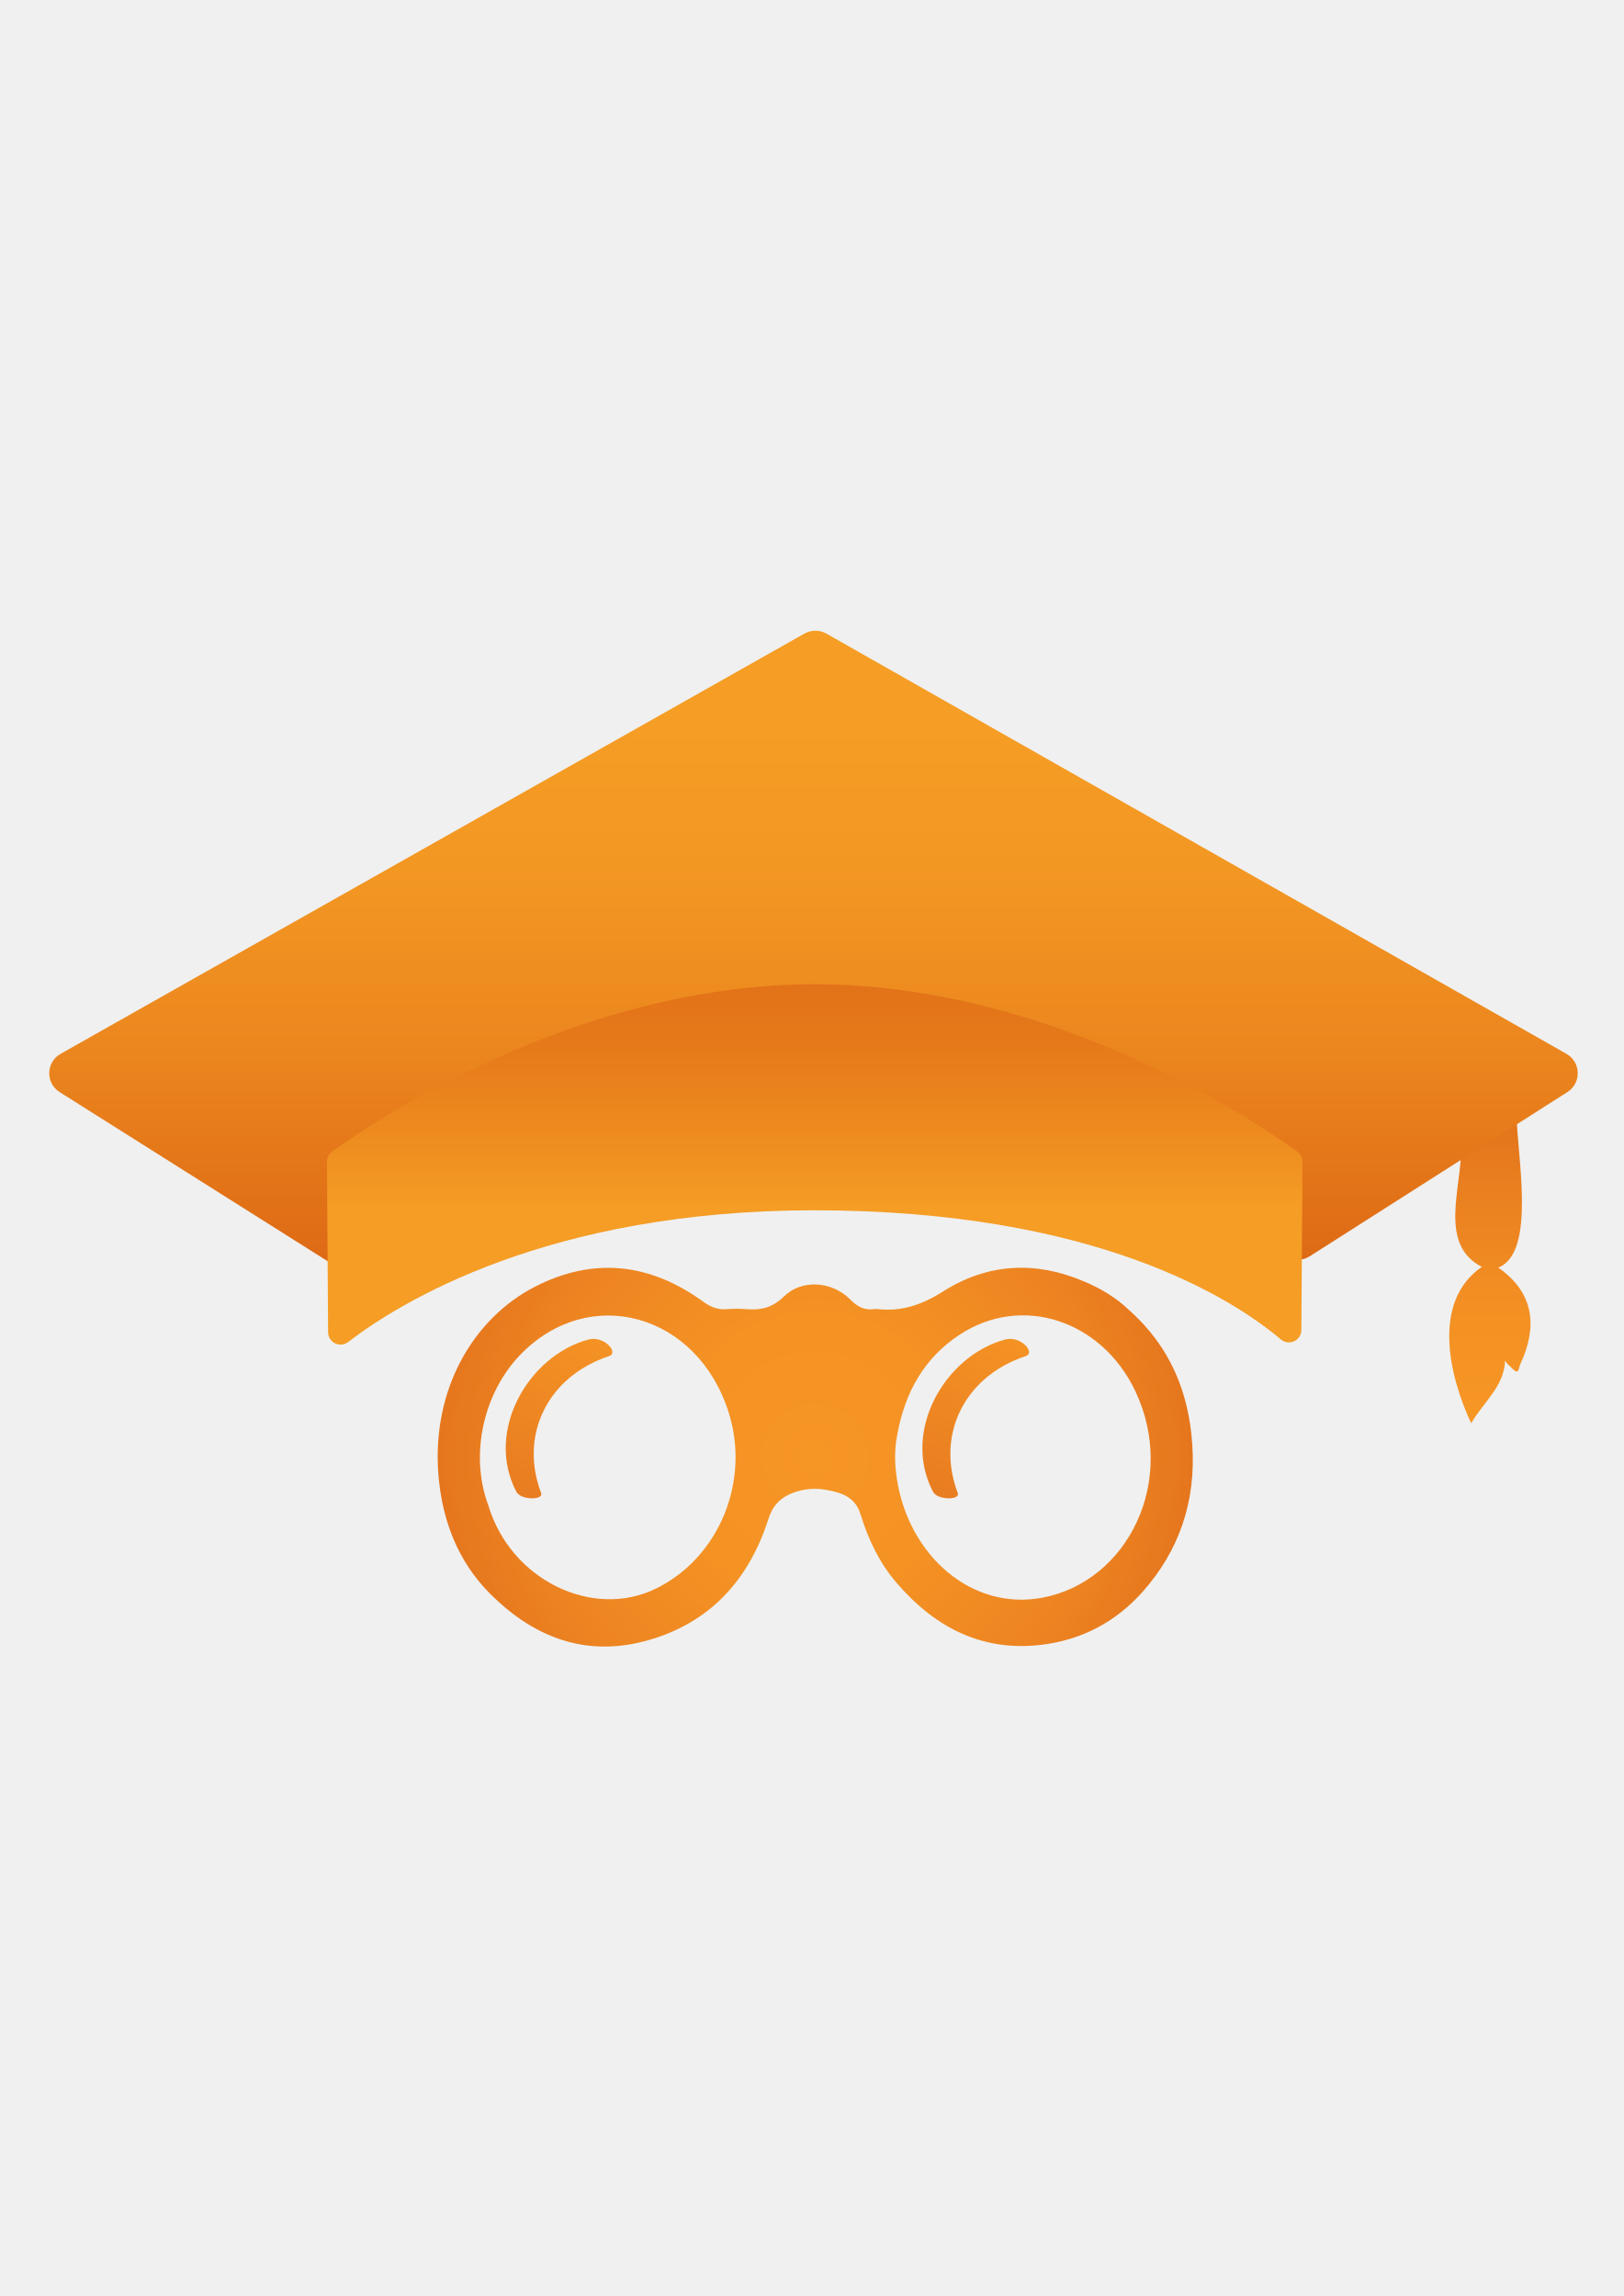
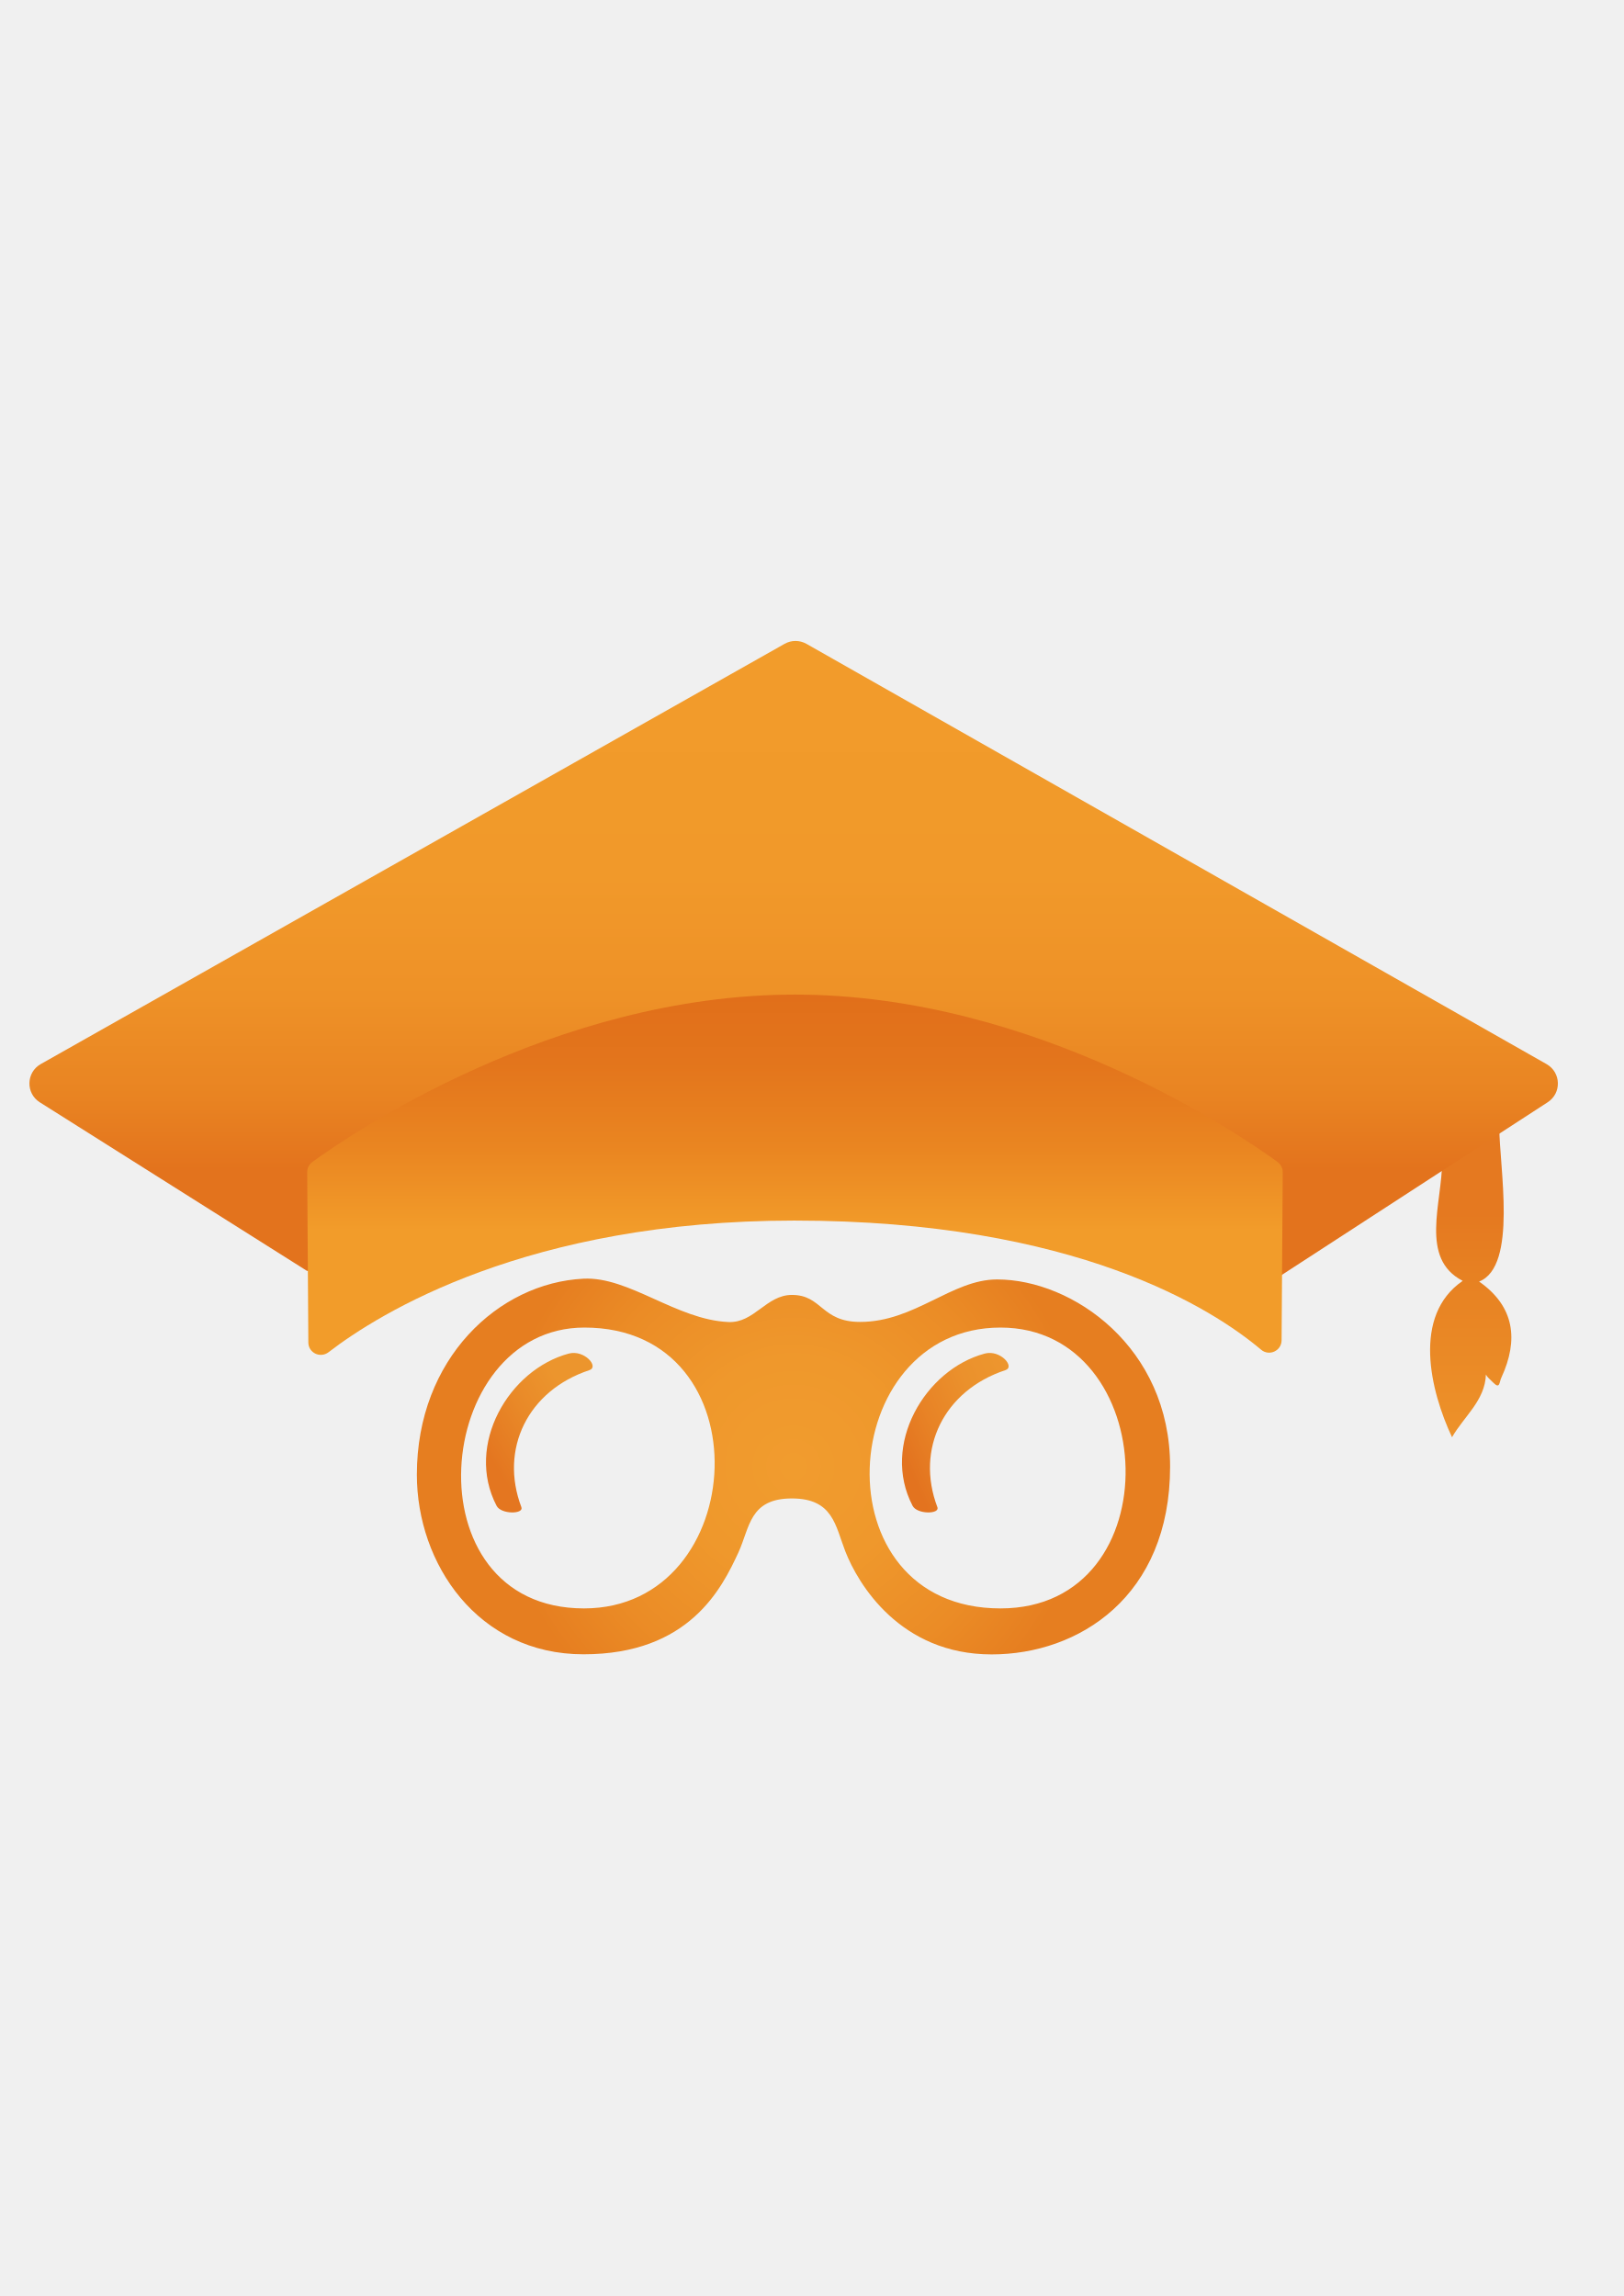
<svg xmlns="http://www.w3.org/2000/svg" version="1.1" x="0px" y="0px" width="595.28px" height="841.89px" viewBox="147 270 300 300" style="enable-background:new 0 0 595.28 841.89;" xml:space="preserve">
  <style type="text/css">
	.st0{fill:none;stroke:#000000;stroke-miterlimit:10;}
- 	.st1{clip-path:url(#SVGID_10_);fill:none;stroke:#000000;stroke-miterlimit:10;}
- 	.st2{clip-path:url(#SVGID_12_);fill:none;stroke:#000000;stroke-miterlimit:10;}
- 	.st3{clip-path:url(#SVGID_14_);fill:none;stroke:#000000;stroke-miterlimit:10;}
- 	.st4{clip-path:url(#SVGID_16_);fill:none;stroke:#000000;stroke-miterlimit:10;}
- 	.st5{fill:none;stroke:#EE851E;stroke-linejoin:round;stroke-miterlimit:10;}
- 	.st6{clip-path:url(#SVGID_26_);fill:none;stroke:#EE851E;stroke-linejoin:round;stroke-miterlimit:10;}
- 	.st7{clip-path:url(#SVGID_28_);fill:none;stroke:#EE851E;stroke-linejoin:round;stroke-miterlimit:10;}
- 	.st8{fill:none;stroke:#79C8DC;stroke-miterlimit:10;}
- 	.st9{fill:#7CCFE3;stroke:#79C8DC;stroke-miterlimit:10;}
- 	.st10{clip-path:url(#SVGID_30_);fill:none;stroke:#EE851E;stroke-linejoin:round;stroke-miterlimit:10;}
- 	.st11{clip-path:url(#SVGID_32_);fill:none;stroke:#EE851E;stroke-linejoin:round;stroke-miterlimit:10;}
- 	.st12{clip-path:url(#SVGID_34_);fill:none;stroke:#EE851E;stroke-linejoin:round;stroke-miterlimit:10;}
- 	.st13{clip-path:url(#SVGID_36_);fill:none;stroke:#EE851E;stroke-linejoin:round;stroke-miterlimit:10;}
- 	.st14{fill:#FFFFFF;stroke:#EE851E;stroke-miterlimit:10;}
- 	.st15{fill:#EE851E;}
- 	.st16{fill:#ED8523;}
- 	.st17{stroke:#EE851E;stroke-miterlimit:10;}
- 	.st18{fill:none;stroke:#79C8DC;stroke-linejoin:round;stroke-miterlimit:10;}
- 	.st19{fill:none;stroke:#79C8DC;stroke-width:0;stroke-linecap:round;stroke-linejoin:round;}
- 	.st20{fill:#79C8DC;}
- 	.st21{fill:none;stroke:#ED8523;stroke-width:5;stroke-miterlimit:10;}
- 	.st22{clip-path:url(#SVGID_38_);fill:#FA9D1D;stroke:#FA9D1D;stroke-linecap:round;stroke-linejoin:round;stroke-miterlimit:10;}
- 	.st23{clip-path:url(#SVGID_40_);fill:#FA9D1D;stroke:#FA9D1D;stroke-linecap:round;stroke-linejoin:round;stroke-miterlimit:10;}
- 	.st24{fill:#FA9D1D;}
- 	.st25{fill:#FA9D1D;stroke:#FA9D1D;stroke-width:6;stroke-linecap:round;stroke-linejoin:round;stroke-miterlimit:10;}
- 	.st26{clip-path:url(#SVGID_42_);fill:#86CBDD;stroke:#79C8DC;stroke-miterlimit:10;}
- 	.st27{clip-path:url(#SVGID_44_);fill:#86CBDD;stroke:#79C8DC;stroke-miterlimit:10;}
- 	.st28{clip-path:url(#SVGID_46_);fill:#F59D25;stroke:#FA9D1D;stroke-linecap:round;stroke-linejoin:round;stroke-miterlimit:10;}
- 	.st29{clip-path:url(#SVGID_48_);fill:#F59D25;stroke:#FA9D1D;stroke-linecap:round;stroke-linejoin:round;stroke-miterlimit:10;}
- 	.st30{clip-path:url(#SVGID_50_);}
- 	.st31{fill:#FFFFFF;}
- 	.st32{clip-path:url(#SVGID_52_);}
- 	.st33{clip-path:url(#SVGID_54_);fill:#86CBDD;stroke:#79C8DC;stroke-miterlimit:10;}
- 	.st34{clip-path:url(#SVGID_56_);fill:#86CBDD;stroke:#79C8DC;stroke-miterlimit:10;}
- 	.st35{clip-path:url(#SVGID_58_);fill:#FFFFFF;stroke:#79C8DC;stroke-miterlimit:10;}
- 	.st36{clip-path:url(#SVGID_60_);fill:#FFFFFF;stroke:#79C8DC;stroke-miterlimit:10;}
- 	.st37{clip-path:url(#SVGID_62_);fill:#F59D25;stroke:#FA9D1D;stroke-linecap:round;stroke-linejoin:round;stroke-miterlimit:10;}
- 	.st38{clip-path:url(#SVGID_64_);fill:#F59D25;stroke:#FA9D1D;stroke-linecap:round;stroke-linejoin:round;stroke-miterlimit:10;}
- 	.st39{clip-path:url(#SVGID_66_);}
- 	.st40{clip-path:url(#SVGID_68_);}
- 	.st41{clip-path:url(#SVGID_70_);fill:#F59D25;stroke:#FA9D1D;stroke-linecap:round;stroke-linejoin:round;stroke-miterlimit:10;}
- 	.st42{clip-path:url(#SVGID_72_);fill:#F59D25;stroke:#FA9D1D;stroke-linecap:round;stroke-linejoin:round;stroke-miterlimit:10;}
- 	.st43{clip-path:url(#SVGID_74_);}
- 	.st44{clip-path:url(#SVGID_76_);}
- 	.st45{clip-path:url(#SVGID_78_);fill:#86CBDD;stroke:#79C8DC;stroke-miterlimit:10;}
- 	.st46{clip-path:url(#SVGID_80_);fill:#86CBDD;stroke:#79C8DC;stroke-miterlimit:10;}
- 	.st47{clip-path:url(#SVGID_82_);fill:#FFFFFF;stroke:#79C8DC;stroke-miterlimit:10;}
- 	.st48{clip-path:url(#SVGID_84_);fill:#FFFFFF;stroke:#79C8DC;stroke-miterlimit:10;}
- 	.st49{clip-path:url(#SVGID_86_);fill:#F59D25;stroke:#FA9D1D;stroke-linecap:round;stroke-linejoin:round;stroke-miterlimit:10;}
- 	.st50{clip-path:url(#SVGID_88_);fill:#F59D25;stroke:#FA9D1D;stroke-linecap:round;stroke-linejoin:round;stroke-miterlimit:10;}
- 	.st51{fill:#FFFFFF;stroke:#79C8DC;stroke-miterlimit:10;}
- 	.st52{clip-path:url(#SVGID_90_);}
- 	.st53{clip-path:url(#SVGID_92_);}
- 	.st54{clip-path:url(#SVGID_94_);fill:#F59D25;stroke:#FA9D1D;stroke-linecap:round;stroke-linejoin:round;stroke-miterlimit:10;}
- 	.st55{clip-path:url(#SVGID_96_);fill:#F59D25;stroke:#FA9D1D;stroke-linecap:round;stroke-linejoin:round;stroke-miterlimit:10;}
- 	.st56{clip-path:url(#SVGID_98_);}
- 	.st57{clip-path:url(#SVGID_100_);}
- 	.st58{fill:url(#SVGID_101_);}
- 	.st59{fill:url(#SVGID_102_);}
- 	.st60{clip-path:url(#SVGID_104_);fill:url(#SVGID_105_);}
- 	.st61{clip-path:url(#SVGID_107_);fill:url(#SVGID_108_);}
- 	.st62{clip-path:url(#SVGID_110_);fill:url(#SVGID_111_);}
- 	.st63{clip-path:url(#SVGID_110_);fill:url(#SVGID_112_);}
- 	.st64{clip-path:url(#SVGID_114_);fill:url(#SVGID_115_);}
- 	.st65{clip-path:url(#SVGID_114_);fill:url(#SVGID_116_);}
- 	.st66{fill:url(#SVGID_117_);}
- 	.st67{fill:url(#SVGID_118_);stroke:#FFFFFF;stroke-miterlimit:10;}
- 	.st68{fill:url(#SVGID_119_);}
- 	.st69{fill:url(#SVGID_120_);stroke:#FFFFFF;stroke-miterlimit:10;}
- 	.st70{fill:url(#SVGID_121_);}
- 	.st71{fill:url(#SVGID_122_);}
- 	.st72{clip-path:url(#SVGID_124_);fill:url(#SVGID_125_);}
- 	.st73{clip-path:url(#SVGID_127_);fill:url(#SVGID_128_);}
- 	.st74{clip-path:url(#SVGID_130_);fill:url(#SVGID_131_);}
- 	.st75{clip-path:url(#SVGID_130_);fill:url(#SVGID_132_);}
- 	.st76{clip-path:url(#SVGID_134_);fill:url(#SVGID_135_);}
- 	.st77{clip-path:url(#SVGID_134_);fill:url(#SVGID_136_);}
- 	.st78{fill:url(#SVGID_137_);}
- 	.st79{fill:url(#SVGID_138_);stroke:#FFFFFF;stroke-miterlimit:10;}
- 	.st80{fill:url(#SVGID_139_);}
- 	.st81{fill:url(#SVGID_140_);stroke:#FFFFFF;stroke-miterlimit:10;}
- 	.st82{fill:url(#SVGID_141_);}
- 	.st83{fill:url(#SVGID_142_);}
- 	.st84{fill:url(#SVGID_143_);}
- 	.st85{fill:url(#SVGID_144_);}
- 	.st86{clip-path:url(#SVGID_146_);fill:url(#SVGID_147_);}
- 	.st87{clip-path:url(#SVGID_149_);fill:url(#SVGID_150_);}
- 	.st88{clip-path:url(#SVGID_152_);fill:url(#SVGID_153_);}
- 	.st89{clip-path:url(#SVGID_152_);fill:url(#SVGID_154_);}
- 	.st90{clip-path:url(#SVGID_156_);fill:url(#SVGID_157_);}
- 	.st91{clip-path:url(#SVGID_156_);fill:url(#SVGID_158_);}
- 	.st92{fill:url(#SVGID_159_);}
- 	.st93{fill:url(#SVGID_160_);}
- 	.st94{fill:url(#SVGID_161_);}
- 	.st95{fill:url(#SVGID_162_);}
- 	.st96{clip-path:url(#SVGID_164_);fill:url(#SVGID_165_);}
- 	.st97{clip-path:url(#SVGID_167_);fill:url(#SVGID_168_);}
- 	.st98{clip-path:url(#SVGID_170_);fill:url(#SVGID_171_);}
- 	.st99{clip-path:url(#SVGID_170_);fill:url(#SVGID_172_);}
- 	.st100{clip-path:url(#SVGID_174_);fill:url(#SVGID_175_);}
- 	.st101{clip-path:url(#SVGID_174_);fill:url(#SVGID_176_);}
- 	.st102{fill:url(#SVGID_177_);}
- 	.st103{fill:url(#SVGID_178_);}
- 	.st104{clip-path:url(#SVGID_180_);fill:url(#SVGID_181_);}
- 	.st105{clip-path:url(#SVGID_183_);fill:url(#SVGID_184_);}
- 	.st106{fill:#F4952B;}
- 	.st107{clip-path:url(#SVGID_186_);fill:url(#SVGID_187_);}
- 	.st108{clip-path:url(#SVGID_186_);fill:url(#SVGID_188_);}
- 	.st109{clip-path:url(#SVGID_190_);fill:url(#SVGID_191_);}
- 	.st110{clip-path:url(#SVGID_190_);fill:url(#SVGID_192_);}
- 	.st111{fill:url(#SVGID_193_);}
- 	.st112{fill:url(#SVGID_194_);}
- 	.st113{clip-path:url(#SVGID_196_);fill:url(#SVGID_197_);}
- 	.st114{clip-path:url(#SVGID_199_);fill:url(#SVGID_200_);}
- 	.st115{clip-path:url(#SVGID_202_);fill:url(#SVGID_203_);}
- 	.st116{clip-path:url(#SVGID_202_);fill:url(#SVGID_204_);}
- 	.st117{clip-path:url(#SVGID_206_);fill:url(#SVGID_207_);}
- 	.st118{clip-path:url(#SVGID_206_);fill:url(#SVGID_208_);}
- 	.st119{fill:url(#SVGID_209_);}
- 	.st120{fill:url(#SVGID_210_);}
- 	.st121{clip-path:url(#SVGID_212_);fill:url(#SVGID_213_);}
- 	.st122{clip-path:url(#SVGID_215_);fill:url(#SVGID_216_);}
- 	.st123{clip-path:url(#SVGID_218_);fill:url(#SVGID_219_);}
- 	.st124{clip-path:url(#SVGID_218_);fill:url(#SVGID_220_);}
- 	.st125{clip-path:url(#SVGID_222_);fill:url(#SVGID_223_);}
- 	.st126{clip-path:url(#SVGID_222_);fill:url(#SVGID_224_);}
- 	.st127{fill:url(#SVGID_225_);}
- 	.st128{fill:url(#SVGID_226_);}
- 	.st129{clip-path:url(#SVGID_228_);fill:url(#SVGID_229_);}
- 	.st130{clip-path:url(#SVGID_231_);fill:url(#SVGID_232_);}
- 	.st131{clip-path:url(#SVGID_234_);fill:url(#SVGID_235_);}
- 	.st132{clip-path:url(#SVGID_234_);fill:url(#SVGID_236_);}
- 	.st133{clip-path:url(#SVGID_238_);fill:url(#SVGID_239_);}
- 	.st134{clip-path:url(#SVGID_238_);fill:url(#SVGID_240_);}
- 	.st135{fill:url(#SVGID_241_);}
- 	.st136{fill:url(#SVGID_242_);}
- 	.st137{fill:url(#SVGID_243_);}
- 	.st138{fill:url(#SVGID_244_);}
- 	.st139{clip-path:url(#SVGID_246_);fill:url(#SVGID_247_);}
- 	.st140{clip-path:url(#SVGID_249_);fill:url(#SVGID_250_);}
- 	.st141{clip-path:url(#SVGID_252_);fill:url(#SVGID_253_);}
- 	.st142{clip-path:url(#SVGID_252_);fill:url(#SVGID_254_);}
- 	.st143{clip-path:url(#SVGID_256_);fill:url(#SVGID_257_);}
- 	.st144{clip-path:url(#SVGID_256_);fill:url(#SVGID_258_);}
- 	.st145{fill:url(#SVGID_259_);}
- 	.st146{fill:url(#SVGID_260_);}
- 	.st147{fill:url(#SVGID_261_);}
- 	.st148{fill:url(#SVGID_262_);}
- 	.st149{fill:url(#SVGID_263_);}
- 	.st150{clip-path:url(#SVGID_265_);fill:url(#SVGID_266_);}
- 	.st151{clip-path:url(#SVGID_268_);fill:url(#SVGID_269_);}
- 	.st152{fill:url(#SVGID_270_);}
+ 	.st1{clip-path:url(#SVGID_2_);fill:url(#SVGID_3_);}
+ 	.st2{clip-path:url(#SVGID_5_);fill:url(#SVGID_6_);}
+ 	.st3{clip-path:url(#SVGID_8_);fill:url(#SVGID_9_);}
+ 	.st4{clip-path:url(#SVGID_11_);fill:url(#SVGID_12_);}
+ 	.st5{clip-path:url(#SVGID_14_);fill:url(#SVGID_15_);}
+ 	.st6{clip-path:url(#SVGID_17_);fill:url(#SVGID_18_);}
+ 	.st7{stroke:#000000;stroke-miterlimit:10;}
+ 	.st8{clip-path:url(#SVGID_20_);fill:url(#SVGID_21_);}
+ 	.st9{clip-path:url(#SVGID_23_);fill:url(#SVGID_24_);}
+ 	.st10{fill:url(#SVGID_25_);}
+ 	.st11{fill:url(#SVGID_26_);}
+ 	.st12{fill:url(#SVGID_27_);}
+ 	.st13{fill:url(#SVGID_28_);}
+ 	.st14{fill:url(#SVGID_29_);}
+ 	.st15{fill:url(#SVGID_30_);}
+ 	.st16{clip-path:url(#SVGID_32_);fill:url(#SVGID_33_);}
+ 	.st17{clip-path:url(#SVGID_35_);fill:url(#SVGID_36_);}
+ 	.st18{fill:url(#SVGID_37_);}
+ 	.st19{clip-path:url(#SVGID_39_);fill:url(#SVGID_40_);}
+ 	.st20{clip-path:url(#SVGID_42_);fill:url(#SVGID_43_);}
+ 	.st21{fill:url(#SVGID_44_);}
+ 	.st22{fill:url(#SVGID_45_);}
+ 	.st23{fill:url(#SVGID_46_);}
+ 	.st24{fill:url(#SVGID_47_);}
+ 	.st25{clip-path:url(#SVGID_49_);fill:url(#SVGID_50_);}
+ 	.st26{clip-path:url(#SVGID_52_);fill:url(#SVGID_53_);}
+ 	.st27{fill:url(#SVGID_54_);}
+ 	.st28{clip-path:url(#SVGID_56_);fill:url(#SVGID_57_);}
+ 	.st29{clip-path:url(#SVGID_59_);fill:url(#SVGID_60_);}
+ 	.st30{fill:url(#SVGID_61_);}
</style>
  <g id="Calque_1">
</g>
  <g id="Calque_5">
</g>
  <g id="Calque_4">
</g>
  <g id="Calque_2">
</g>
  <g id="Calque_3">
</g>
  <g id="Calque_6">
</g>
  <g id="Calque_7">
</g>
  <g id="Calque_8">
-     <linearGradient id="SVGID_2_" gradientUnits="userSpaceOnUse" x1="422.278" y1="468.123" x2="422.278" y2="418.372">
-       <stop offset="0" style="stop-color:#F69625" />
-       <stop offset="0.373" style="stop-color:#F39023" />
-       <stop offset="0.834" style="stop-color:#E97F1F" />
-       <stop offset="1" style="stop-color:#E4771C" />
-     </linearGradient>
-     <path style="fill:url(#SVGID_2_);" d="M417.1,419.59c3.47-1.92,6.88-3.97,10.09-6.21c0,7.59,3.8,25.91-3.37,28.72   c6.57,4.59,7.33,10.78,4.12,17.74c-0.4,0.79-0.24,2.19-1.45,0.99c-0.91-0.92-1.07-0.95-1.41-1.54c-0.16,4.8-4.1,7.78-6.26,11.58   c-4.02-8.57-7.41-22.47,1.97-28.9c-8.02-4.13-3.8-14.34-3.8-22.13C416.99,419.58,417.1,419.59,417.1,419.59z" />
-     <linearGradient id="SVGID_4_" gradientUnits="userSpaceOnUse" x1="254.905" y1="454.725" x2="241.567" y2="483.108">
-       <stop offset="0" style="stop-color:#F49224" />
-       <stop offset="0.975" style="stop-color:#E97D21" />
-       <stop offset="1" style="stop-color:#E87D21" />
-     </linearGradient>
-     <path style="fill:url(#SVGID_4_);" d="M242.4,483.52c-5.87-11.26,2.28-25.17,13.33-28.13c2.88-0.77,5.67,2.45,3.82,3.06   c-11.39,3.77-16.64,14.58-12.57,25.32C247.49,485.08,243.24,485.12,242.4,483.52z" />
-     <linearGradient id="SVGID_6_" gradientUnits="userSpaceOnUse" x1="331.88" y1="454.725" x2="318.541" y2="483.108">
-       <stop offset="0" style="stop-color:#F49224" />
-       <stop offset="0.975" style="stop-color:#E97D21" />
-       <stop offset="1" style="stop-color:#E87D21" />
-     </linearGradient>
-     <path style="fill:url(#SVGID_6_);" d="M319.38,483.52c-5.87-11.26,2.28-25.17,13.33-28.13c2.88-0.77,5.67,2.45,3.82,3.06   c-11.39,3.77-16.64,14.58-12.57,25.32C324.47,485.08,320.22,485.12,319.38,483.52z" />
-     <linearGradient id="SVGID_8_" gradientUnits="userSpaceOnUse" x1="297.298" y1="342.351" x2="297.298" y2="441.438">
-       <stop offset="0" style="stop-color:#F59D25" />
-       <stop offset="0.264" style="stop-color:#F39723" />
-       <stop offset="0.605" style="stop-color:#EB861E" />
-       <stop offset="0.986" style="stop-color:#DE6A15" />
-       <stop offset="1" style="stop-color:#DE6915" />
-     </linearGradient>
-     <path style="fill:url(#SVGID_8_);" d="M295.61,324.95L158.19,402.6c-2.71,1.53-2.81,5.41-0.17,7.07l49.33,31.13   c1.28,0.81,2.9,0.85,4.22,0.1l84.39-47.63c1.25-0.7,2.77-0.71,4.02-0.02l84.78,46.9c1.32,0.73,2.93,0.68,4.21-0.13l47.63-30.36   c2.62-1.67,2.52-5.52-0.18-7.06l-136.74-77.66C298.41,324.24,296.87,324.24,295.61,324.95z" />
-     <radialGradient id="SVGID_10_" cx="297.64" cy="477.115" r="81.304" gradientUnits="userSpaceOnUse">
-       <stop offset="0" style="stop-color:#F69625" />
-       <stop offset="0.321" style="stop-color:#F49224" />
-       <stop offset="0.646" style="stop-color:#ED8421" />
-       <stop offset="0.972" style="stop-color:#E16E1B" />
-       <stop offset="1" style="stop-color:#E06C1A" />
-     </radialGradient>
-     <path style="fill:url(#SVGID_10_);" d="M355.82,450.14c7.13,6.42,10.81,14.63,11.47,24.67c0.71,10.66-2.53,19.68-9.1,27.11   c-5.05,5.72-11.38,8.95-18.57,9.86c-10.75,1.36-19.62-2.85-27.02-11.49c-3.12-3.64-5.16-7.91-6.62-12.64c-1-3.26-3.7-4-6.29-4.47   c-2.01-0.37-4.11-0.23-6.1,0.51c-2.17,0.81-3.74,2.15-4.59,4.8c-3.59,11.17-10.43,18.56-20.68,21.99   c-11.79,3.94-22.1,0.68-30.97-8.32c-5.63-5.72-8.66-13.18-9.35-21.81c-1.25-15.76,6.46-28.89,17.87-34.73   c10.72-5.49,21.16-4.41,31.04,2.77c1.38,1,2.72,1.53,4.34,1.4c1.27-0.11,2.56-0.1,3.83,0c2.53,0.2,4.63-0.28,6.74-2.34   c3.35-3.28,8.95-2.84,12.31,0.58c1.32,1.35,2.65,1.98,4.37,1.75c0.28-0.04,0.57-0.03,0.85,0c4.34,0.45,8.06-0.83,11.98-3.32   c8.19-5.18,17.02-5.62,25.94-1.81C350.38,445.95,353.21,447.62,355.82,450.14z M237.22,486.02c4.09,13.78,19.3,21.2,31.08,15.35   c11.61-5.77,17.29-19.78,13.37-32.38c-5.74-18.45-25.83-24.01-38.6-10.72C236.41,465.2,233.69,476.57,237.22,486.02z    M312.73,473.24c-0.48,2.59-0.43,5.16-0.04,7.79c2.13,14.23,13.79,24.52,26.85,22.08c15.87-2.96,25.06-21.66,17.21-38.21   c-6.18-13.02-20.93-18.02-32.51-10.36C317.98,458.68,314.2,464.85,312.73,473.24z" />
+     <rect x="420.32" y="790.95" width="0.39" height="0.39" />
    <g>
- 	</g>
-     <linearGradient id="SVGID_12_" gradientUnits="userSpaceOnUse" x1="297.528" y1="431.123" x2="297.528" y2="363.111">
-       <stop offset="0" style="stop-color:#F59D25" />
-       <stop offset="0.127" style="stop-color:#F09121" />
-       <stop offset="0.427" style="stop-color:#E67B1A" />
-       <stop offset="0.721" style="stop-color:#E06D16" />
-       <stop offset="1" style="stop-color:#DE6915" />
-     </linearGradient>
-     <path style="fill:url(#SVGID_12_);" d="M207.62,454.04l-0.21-31.48c0-0.74,0.34-1.43,0.94-1.87c6.39-4.67,44.36-30.94,89.18-30.94   c44.81,0,82.78,26.27,89.18,30.94c0.6,0.44,0.94,1.13,0.94,1.87l-0.21,31.07c-0.01,1.96-2.3,3.01-3.79,1.74   c-8.82-7.45-34.17-23.86-86.25-23.86c-49.28,0-76.71,17.14-86.05,24.33C209.82,457.02,207.64,455.95,207.62,454.04z" />
+       <linearGradient id="SVGID_2_" gradientUnits="userSpaceOnUse" x1="418.736" y1="431.983" x2="418.736" y2="490.076">
+         <stop offset="0" style="stop-color:#E57920" />
+         <stop offset="0.205" style="stop-color:#E78122" />
+         <stop offset="1" style="stop-color:#F19C2E" />
+       </linearGradient>
+       <path style="fill:url(#SVGID_2_);" d="M424,415.91c0,7.59,3.45,25.96-3.72,28.77c6.57,4.59,7.33,10.78,4.12,17.74    c-0.4,0.79-0.24,2.19-1.45,0.99c-0.91-0.92-1.07-0.95-1.41-1.54c-0.16,4.8-4.1,7.78-6.26,11.58c-4.02-8.57-7.41-22.47,1.97-28.9    c-8.02-4.13-3.8-14.34-3.8-22.13" />
+       <linearGradient id="SVGID_3_" gradientUnits="userSpaceOnUse" x1="293.64" y1="324.125" x2="293.64" y2="423.981">
+         <stop offset="0" style="stop-color:#F29C2B" />
+         <stop offset="0.455" style="stop-color:#F1992A" />
+         <stop offset="0.683" style="stop-color:#EE9127" />
+         <stop offset="0.861" style="stop-color:#E98422" />
+         <stop offset="1" style="stop-color:#E3731D" />
+       </linearGradient>
+       <path style="fill:url(#SVGID_3_);" d="M383.65,443.57l49.28-32.01c2.62-1.67,2.52-5.52-0.18-7.06l-136.74-77.66    c-1.26-0.71-2.8-0.72-4.06,0l-137.42,77.65c-2.71,1.53-2.81,5.41-0.17,7.07l49.33,31.13c1.28,0.81,89.94-20.31,89.94-20.31    L383.65,443.57z" />
+       <linearGradient id="SVGID_5_" gradientUnits="userSpaceOnUse" x1="237.98" y1="477.988" x2="253.472" y2="468.429">
+         <stop offset="0" style="stop-color:#E47620" />
+         <stop offset="0.541" style="stop-color:#E98928" />
+         <stop offset="1" style="stop-color:#EC952D" />
+       </linearGradient>
+       <path style="fill:url(#SVGID_5_);" d="M238.75,486.12c-5.87-11.26,2.28-25.17,13.33-28.13c2.88-0.77,5.67,2.45,3.82,3.06    c-11.39,3.77-16.64,14.58-12.57,25.32C243.83,487.69,239.58,487.73,238.75,486.12z" />
+       <linearGradient id="SVGID_6_" gradientUnits="userSpaceOnUse" x1="314" y1="477.03" x2="335.984" y2="467.305">
+         <stop offset="0" style="stop-color:#E3731F" />
+         <stop offset="0.301" style="stop-color:#E88326" />
+         <stop offset="0.676" style="stop-color:#EB912C" />
+         <stop offset="1" style="stop-color:#ED962E" />
+       </linearGradient>
+       <path style="fill:url(#SVGID_6_);" d="M315.61,486.12c-5.87-11.26,2.28-25.17,13.33-28.13c2.88-0.77,5.67,2.45,3.82,3.06    c-11.39,3.77-16.64,14.58-12.57,25.32C320.7,487.69,316.45,487.73,315.61,486.12z" />
+       <g>
+ 		</g>
+       <linearGradient id="SVGID_8_" gradientUnits="userSpaceOnUse" x1="293.87" y1="435.325" x2="293.87" y2="392.042">
+         <stop offset="0" style="stop-color:#F29C2A" />
+         <stop offset="0.345" style="stop-color:#EA8621" />
+         <stop offset="0.716" style="stop-color:#E3751C" />
+         <stop offset="1" style="stop-color:#E16F1A" />
+       </linearGradient>
+       <path style="fill:url(#SVGID_8_);" d="M203.97,455.94l-0.21-31.48c0-0.74,0.34-1.43,0.94-1.87c6.39-4.67,44.36-30.94,89.18-30.94    c44.81,0,82.78,26.27,89.18,30.94c0.6,0.44,0.94,1.13,0.94,1.87l-0.21,31.07c-0.01,1.96-2.3,3.01-3.79,1.74    c-8.82-7.45-34.17-23.86-86.25-23.86c-49.28,0-76.71,17.14-86.05,24.33C206.16,458.91,203.98,457.85,203.97,455.94z" />
+       <g>
+ 		</g>
+       <g>
+         <g>
+           <radialGradient id="SVGID_9_" cx="293.606" cy="478.854" r="54.485" gradientUnits="userSpaceOnUse">
+             <stop offset="0" style="stop-color:#F19C2E" />
+             <stop offset="0.37" style="stop-color:#EF982C" />
+             <stop offset="0.728" style="stop-color:#EB8C26" />
+             <stop offset="1" style="stop-color:#E67E20" />
+           </radialGradient>
+           <path style="fill:url(#SVGID_9_);" d="M331.22,444.29c-8.37,0-15.21,7.85-25.3,7.85c-7.24,0-6.98-4.99-12.61-4.99      c-4.74,0-6.95,5.23-11.73,5.01c-9.62-0.43-18.35-8.43-26.77-8.01c-15.68,0.77-30.79,14.76-30.79,36.22      c0,16.45,11.26,33.19,30.79,33.19c19.52,0,25.56-12.18,28.62-18.82c2.12-4.6,2.01-9.98,9.88-9.98c7.62,0,8.03,5.05,9.87,9.77      c2.33,5.99,10.1,19.05,27.04,19.05c16.07,0,32.97-10.67,32.97-34.72C363.19,456.81,345.17,444.29,331.22,444.29z M254.9,505.08      c-32.49,0-28.01-51.9,0.08-51.9C288.46,453.18,285.66,505.08,254.9,505.08z M331.85,505.08c-33.89,0-30.54-51.9,0-51.9      C361.55,453.18,363.78,505.08,331.85,505.08z" />
+         </g>
+       </g>
+     </g>
  </g>
</svg>
